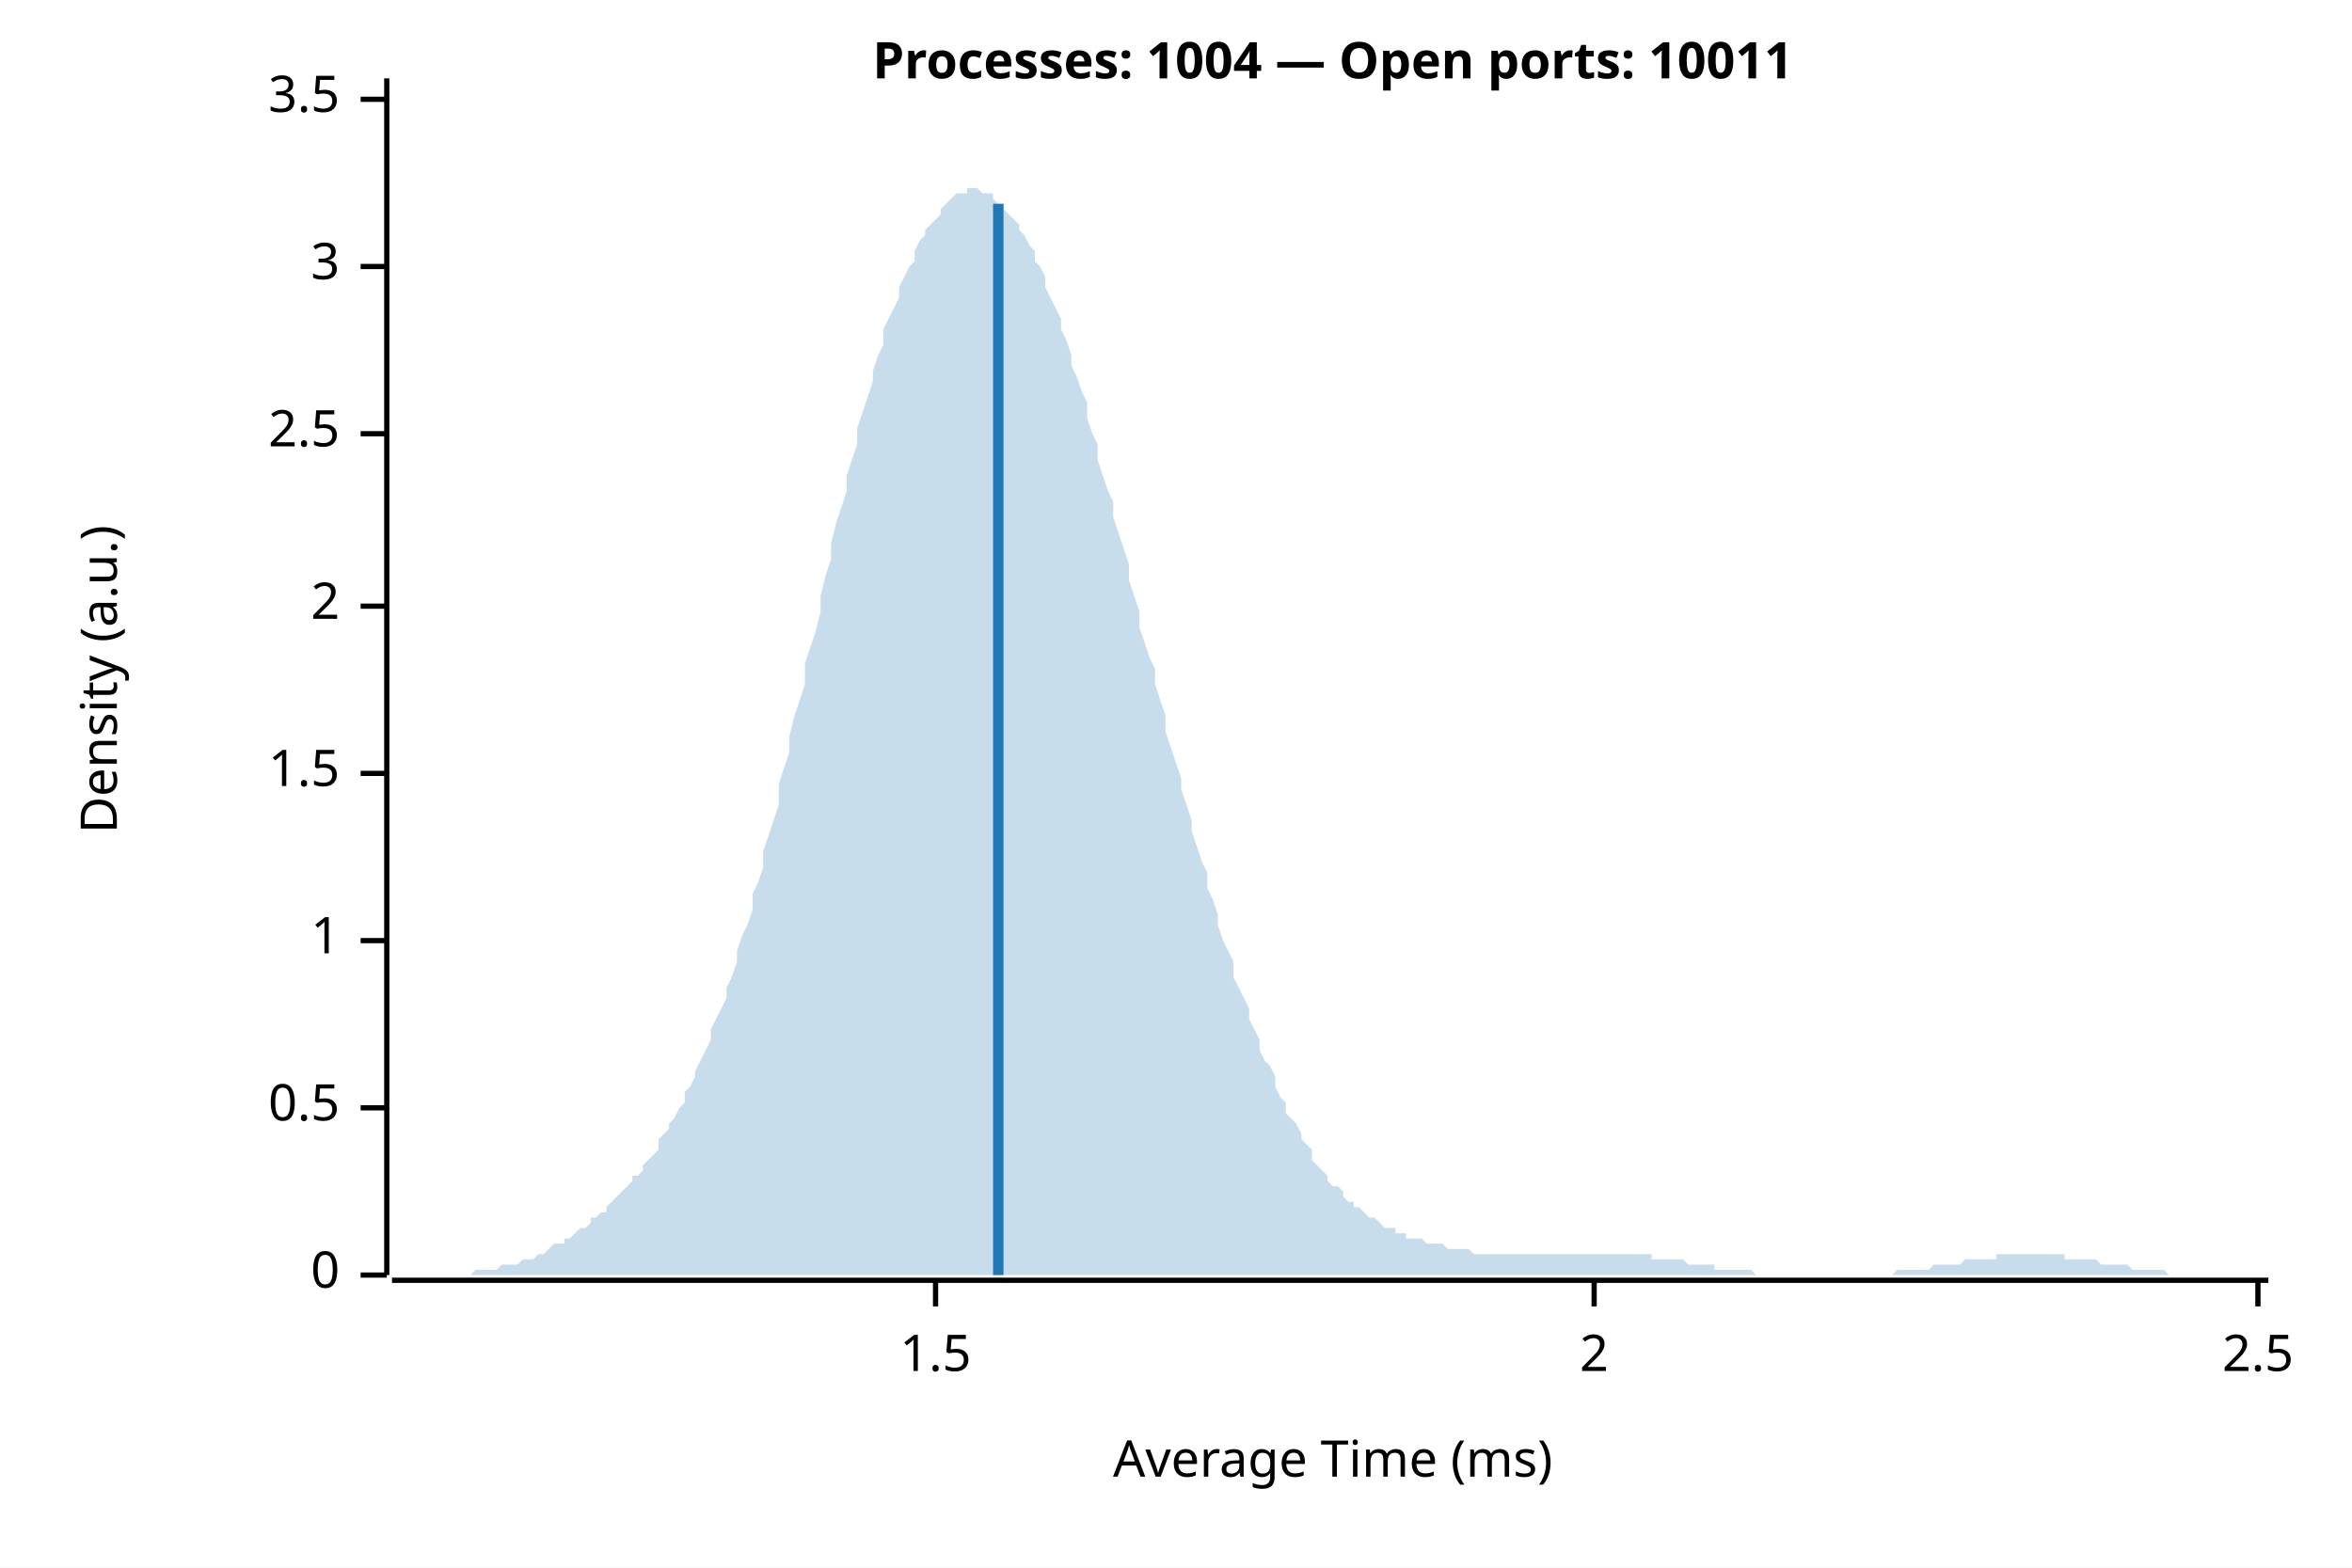
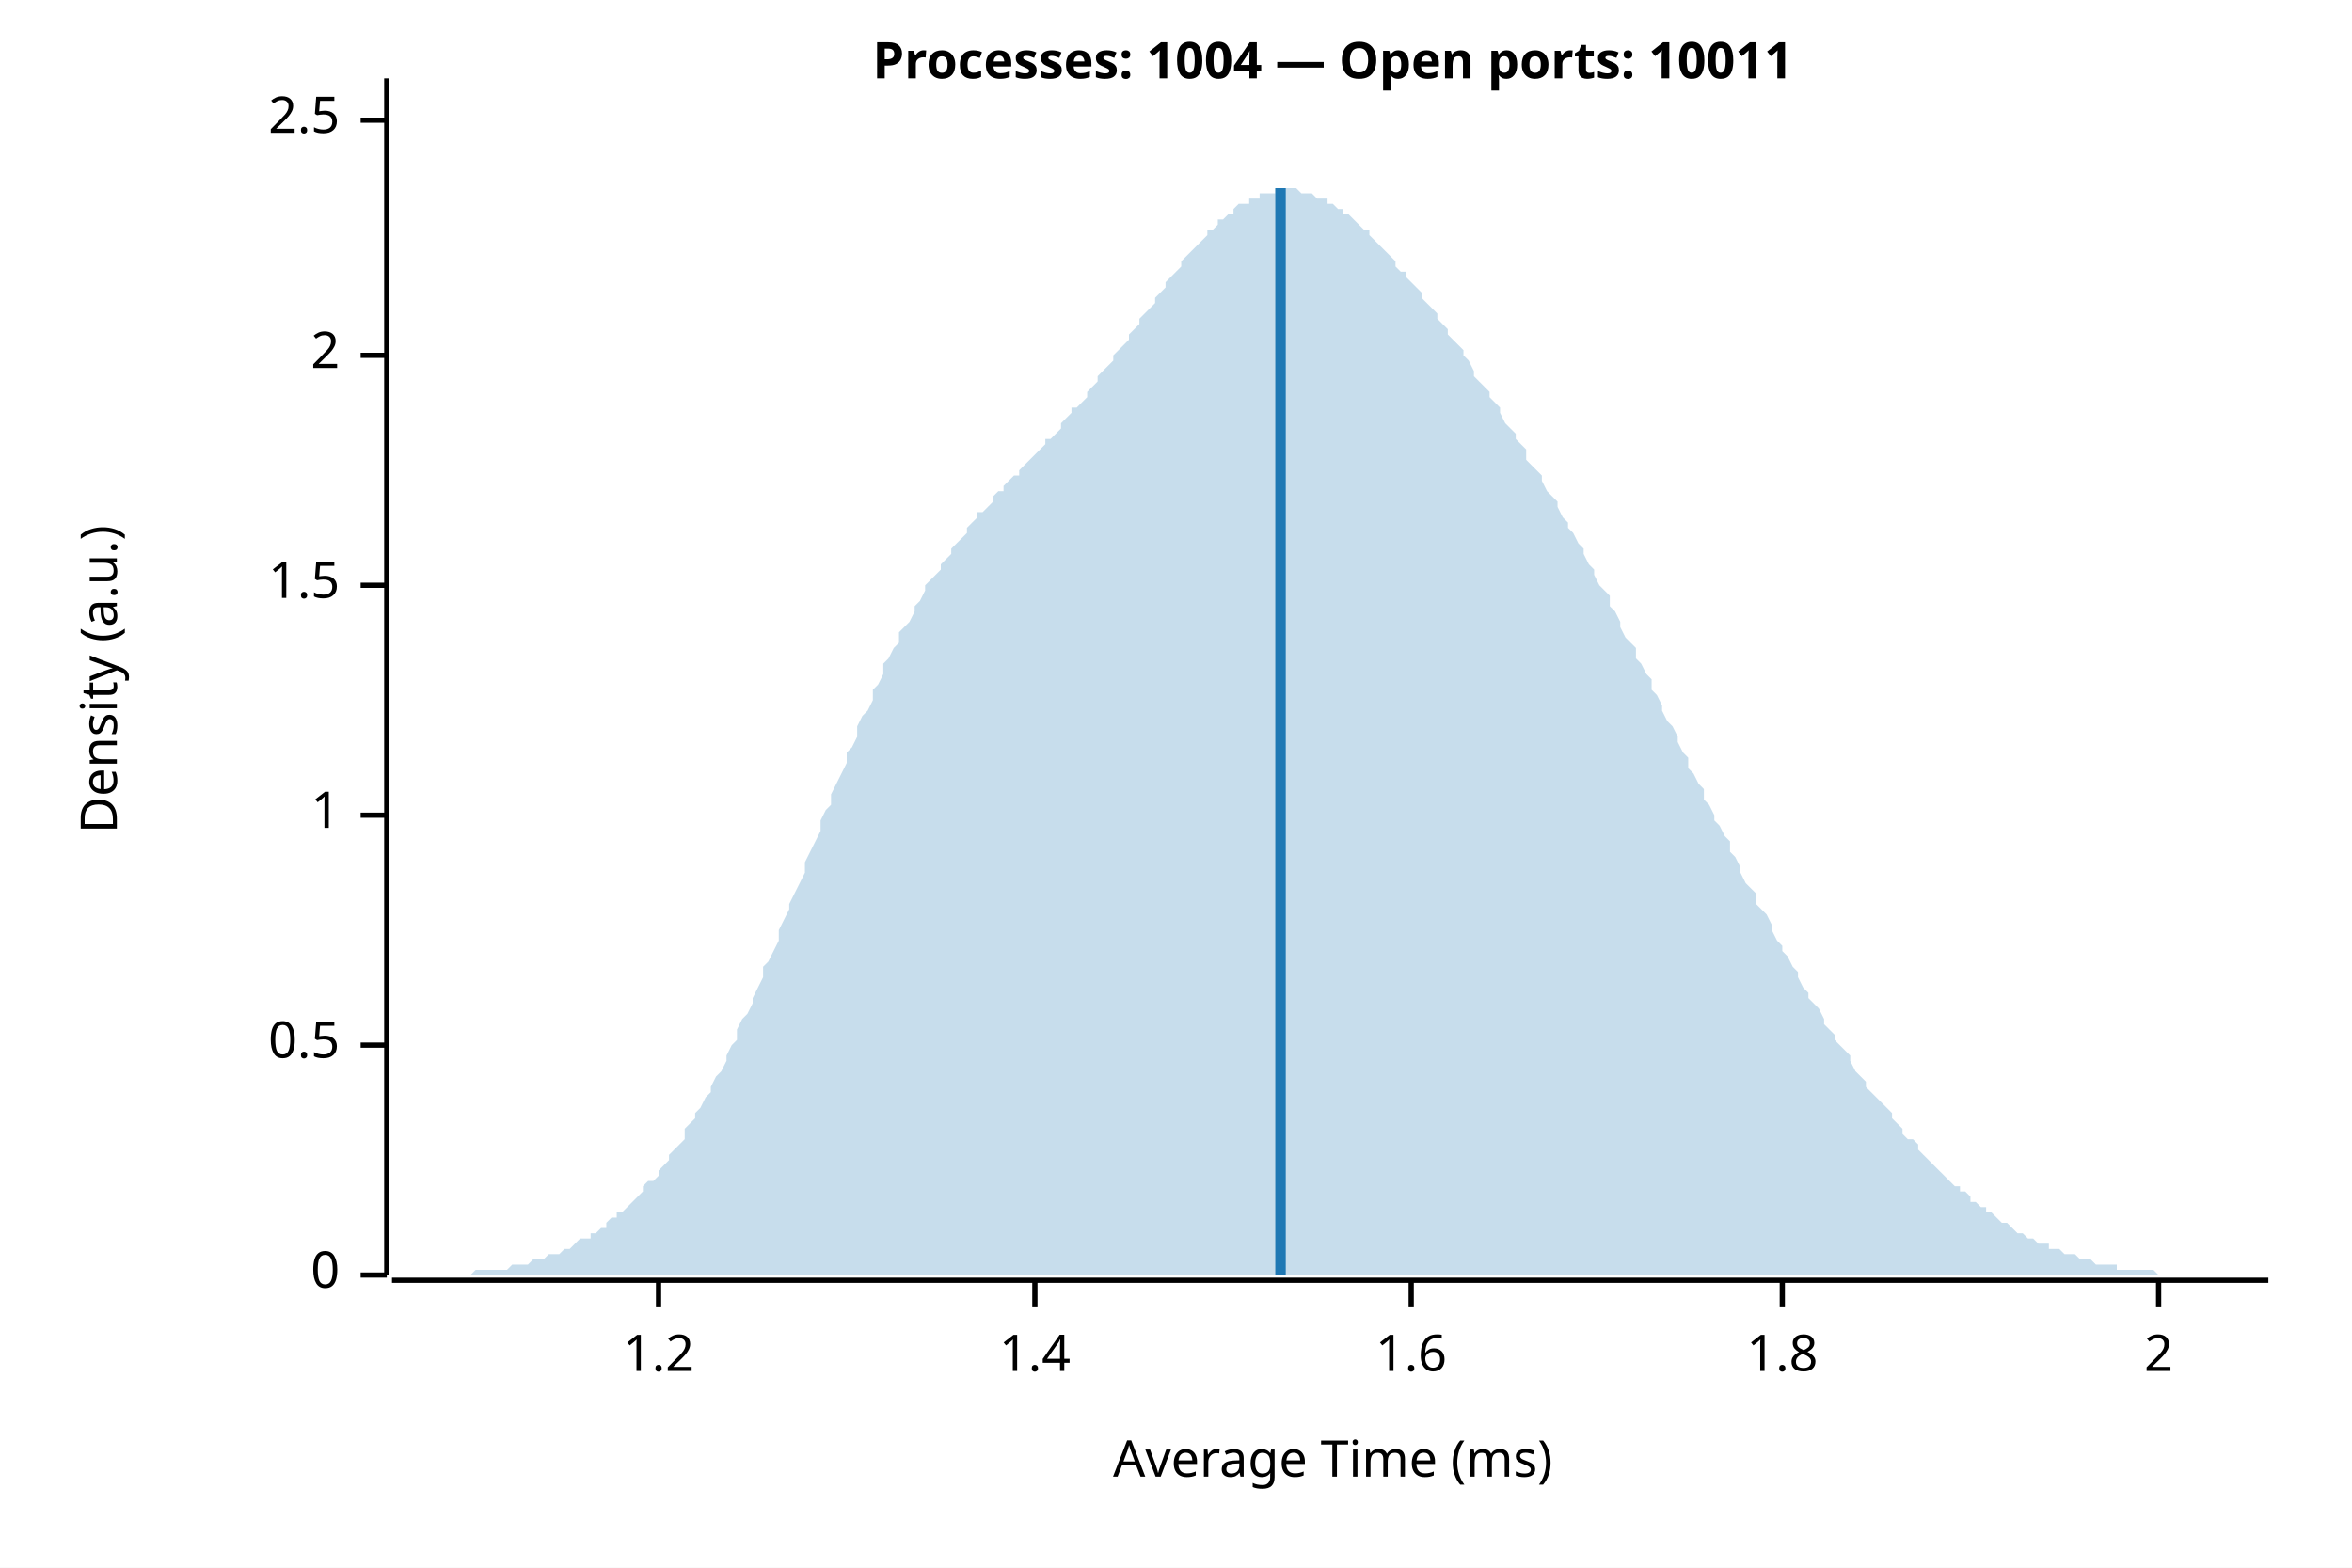
<svg xmlns="http://www.w3.org/2000/svg" width="450" height="300" viewBox="0 0 450 300">
  <rect width="100%" height="100%" fill="white" />
  <text x="255" y="15" font-weight="bold" text-anchor="middle" font-family="sans-serif" font-size="9.677" opacity="1" fill="#000000">Processes: 1004 — Open ports: 10011</text>
  <text x="15" y="130" dy="0.76em" text-anchor="middle" font-family="sans-serif" font-size="9.677" opacity="1" fill="#000000" transform="rotate(270, 15, 130)">
Density (a.u.)
</text>
  <text x="255" y="285" dy="-0.5ex" text-anchor="middle" font-family="sans-serif" font-size="9.677" opacity="1" fill="#000000">
Average Time (ms)
</text>
  <polyline fill="none" opacity="1" stroke="#000000" stroke-width="1" points="74,15 74,244 " />
  <text x="65" y="244" dy="0.5ex" text-anchor="end" font-family="sans-serif" font-size="9.677" opacity="1" fill="#000000">
0
</text>
  <polyline fill="none" opacity="1" stroke="#000000" stroke-width="1" points="69,244 74,244 " />
-   <text x="65" y="212" dy="0.5ex" text-anchor="end" font-family="sans-serif" font-size="9.677" opacity="1" fill="#000000">
+   <text x="65" y="200" dy="0.5ex" text-anchor="end" font-family="sans-serif" font-size="9.677" opacity="1" fill="#000000">
0.5
</text>
-   <polyline fill="none" opacity="1" stroke="#000000" stroke-width="1" points="69,212 74,212 " />
-   <text x="65" y="180" dy="0.5ex" text-anchor="end" font-family="sans-serif" font-size="9.677" opacity="1" fill="#000000">
+   <polyline fill="none" opacity="1" stroke="#000000" stroke-width="1" points="69,200 74,200 " />
+   <text x="65" y="156" dy="0.5ex" text-anchor="end" font-family="sans-serif" font-size="9.677" opacity="1" fill="#000000">
1
</text>
-   <polyline fill="none" opacity="1" stroke="#000000" stroke-width="1" points="69,180 74,180 " />
-   <text x="65" y="148" dy="0.5ex" text-anchor="end" font-family="sans-serif" font-size="9.677" opacity="1" fill="#000000">
+   <polyline fill="none" opacity="1" stroke="#000000" stroke-width="1" points="69,156 74,156 " />
+   <text x="65" y="112" dy="0.5ex" text-anchor="end" font-family="sans-serif" font-size="9.677" opacity="1" fill="#000000">
1.5
</text>
-   <polyline fill="none" opacity="1" stroke="#000000" stroke-width="1" points="69,148 74,148 " />
-   <text x="65" y="116" dy="0.5ex" text-anchor="end" font-family="sans-serif" font-size="9.677" opacity="1" fill="#000000">
+   <polyline fill="none" opacity="1" stroke="#000000" stroke-width="1" points="69,112 74,112 " />
+   <text x="65" y="68" dy="0.5ex" text-anchor="end" font-family="sans-serif" font-size="9.677" opacity="1" fill="#000000">
2
</text>
-   <polyline fill="none" opacity="1" stroke="#000000" stroke-width="1" points="69,116 74,116 " />
-   <text x="65" y="83" dy="0.5ex" text-anchor="end" font-family="sans-serif" font-size="9.677" opacity="1" fill="#000000">
+   <polyline fill="none" opacity="1" stroke="#000000" stroke-width="1" points="69,68 74,68 " />
+   <text x="65" y="23" dy="0.5ex" text-anchor="end" font-family="sans-serif" font-size="9.677" opacity="1" fill="#000000">
2.5
</text>
-   <polyline fill="none" opacity="1" stroke="#000000" stroke-width="1" points="69,83 74,83 " />
-   <text x="65" y="51" dy="0.5ex" text-anchor="end" font-family="sans-serif" font-size="9.677" opacity="1" fill="#000000">
- 3
+   <polyline fill="none" opacity="1" stroke="#000000" stroke-width="1" points="69,23 74,23 " />
+   <polyline fill="none" opacity="1" stroke="#000000" stroke-width="1" points="75,245 434,245 " />
+   <text x="126" y="255" dy="0.76em" text-anchor="middle" font-family="sans-serif" font-size="9.677" opacity="1" fill="#000000">
+ 1.2
</text>
-   <polyline fill="none" opacity="1" stroke="#000000" stroke-width="1" points="69,51 74,51 " />
-   <text x="65" y="19" dy="0.5ex" text-anchor="end" font-family="sans-serif" font-size="9.677" opacity="1" fill="#000000">
- 3.5
+   <polyline fill="none" opacity="1" stroke="#000000" stroke-width="1" points="126,245 126,250 " />
+   <text x="198" y="255" dy="0.76em" text-anchor="middle" font-family="sans-serif" font-size="9.677" opacity="1" fill="#000000">
+ 1.4
</text>
-   <polyline fill="none" opacity="1" stroke="#000000" stroke-width="1" points="69,19 74,19 " />
-   <polyline fill="none" opacity="1" stroke="#000000" stroke-width="1" points="75,245 434,245 " />
-   <text x="179" y="255" dy="0.76em" text-anchor="middle" font-family="sans-serif" font-size="9.677" opacity="1" fill="#000000">
- 1.5
+   <polyline fill="none" opacity="1" stroke="#000000" stroke-width="1" points="198,245 198,250 " />
+   <text x="270" y="255" dy="0.76em" text-anchor="middle" font-family="sans-serif" font-size="9.677" opacity="1" fill="#000000">
+ 1.6
</text>
-   <polyline fill="none" opacity="1" stroke="#000000" stroke-width="1" points="179,245 179,250 " />
-   <text x="305" y="255" dy="0.76em" text-anchor="middle" font-family="sans-serif" font-size="9.677" opacity="1" fill="#000000">
+   <polyline fill="none" opacity="1" stroke="#000000" stroke-width="1" points="270,245 270,250 " />
+   <text x="341" y="255" dy="0.76em" text-anchor="middle" font-family="sans-serif" font-size="9.677" opacity="1" fill="#000000">
+ 1.8
+ </text>
+   <polyline fill="none" opacity="1" stroke="#000000" stroke-width="1" points="341,245 341,250 " />
+   <text x="413" y="255" dy="0.76em" text-anchor="middle" font-family="sans-serif" font-size="9.677" opacity="1" fill="#000000">
2
</text>
-   <polyline fill="none" opacity="1" stroke="#000000" stroke-width="1" points="305,245 305,250 " />
-   <text x="432" y="255" dy="0.76em" text-anchor="middle" font-family="sans-serif" font-size="9.677" opacity="1" fill="#000000">
- 2.5
- </text>
-   <polyline fill="none" opacity="1" stroke="#000000" stroke-width="1" points="432,245 432,250 " />
-   <polygon opacity="0.25" fill="#1F78B4" points="75,244 75,244 76,244 77,244 77,244 78,244 79,244 80,244 80,244 81,244 82,244 82,244 83,244 84,244 85,244 85,244 86,244 87,244 87,244 88,244 89,244 90,244 90,244 91,243 92,243 92,243 93,243 94,243 95,243 95,243 96,242 97,242 98,242 98,242 99,242 100,241 100,241 101,241 102,241 103,240 103,240 104,240 105,239 105,239 106,238 107,238 108,238 108,237 109,237 110,236 110,236 111,235 112,235 113,234 113,233 114,233 115,232 116,232 116,231 117,230 118,229 118,229 119,228 120,227 121,226 121,225 122,225 123,224 123,223 124,222 125,221 126,220 126,218 127,217 128,216 128,215 129,214 130,212 131,211 131,209 132,208 133,206 133,205 134,203 135,201 136,199 136,197 137,195 138,193 139,191 139,189 140,187 141,184 141,182 142,179 143,177 144,174 144,171 145,169 146,166 146,163 147,160 148,157 149,154 149,150 150,147 151,144 151,141 152,137 153,134 154,131 154,127 155,124 156,121 157,117 157,114 158,110 159,107 159,104 160,100 161,97 162,94 162,91 163,88 164,85 164,82 165,79 166,76 167,73 167,71 168,68 169,66 169,63 170,61 171,59 172,57 172,55 173,53 174,51 175,50 175,48 176,46 177,45 177,44 178,43 179,42 180,41 180,40 181,39 182,38 182,38 183,37 184,37 185,37 185,36 186,36 187,36 187,36 188,37 189,37 190,37 190,38 191,39 192,39 192,40 193,41 194,42 195,43 195,44 196,45 197,47 198,48 198,50 199,51 200,53 200,55 201,57 202,59 203,61 203,63 204,65 205,68 205,70 206,72 207,75 208,77 208,80 209,83 210,85 210,88 211,91 212,94 213,96 213,99 214,102 215,105 216,108 216,111 217,114 218,117 218,120 219,123 220,126 221,128 221,131 222,134 223,137 223,140 224,143 225,146 226,149 226,151 227,154 228,157 228,159 229,162 230,165 231,167 231,170 232,172 233,175 233,177 234,180 235,182 236,184 236,187 237,189 238,191 239,193 239,195 240,197 241,199 241,201 242,203 243,204 244,206 244,208 245,210 246,211 246,213 247,214 248,215 249,217 249,218 250,219 251,220 251,222 252,223 253,224 254,225 254,226 255,227 256,227 257,228 257,229 258,230 259,230 259,231 260,231 261,232 262,233 262,233 263,233 264,234 264,234 265,235 266,235 267,235 267,236 268,236 269,236 269,237 270,237 271,237 272,237 272,237 273,238 274,238 275,238 275,238 276,238 277,239 277,239 278,239 279,239 280,239 280,239 281,239 282,240 282,240 283,240 284,240 285,240 285,240 286,240 287,240 287,240 288,240 289,240 290,240 290,240 291,240 292,240 292,240 293,240 294,240 295,240 295,240 296,240 297,240 298,240 298,240 299,240 300,240 300,240 301,240 302,240 303,240 303,240 304,240 305,240 305,240 306,240 307,240 308,240 308,240 309,240 310,240 310,240 311,240 312,240 313,240 313,240 314,240 315,240 316,240 316,241 317,241 318,241 318,241 319,241 320,241 321,241 321,241 322,241 323,242 323,242 324,242 325,242 326,242 326,242 327,242 328,242 328,243 329,243 330,243 331,243 331,243 332,243 333,243 333,243 334,243 335,243 336,244 336,244 337,244 338,244 339,244 339,244 340,244 341,244 341,244 342,244 343,244 344,244 344,244 345,244 346,244 346,244 347,244 348,244 349,244 349,244 350,244 351,244 351,244 352,244 353,244 354,244 354,244 355,244 356,244 357,244 357,244 358,244 359,244 359,244 360,244 361,244 362,244 362,244 363,243 364,243 364,243 365,243 366,243 367,243 367,243 368,243 369,243 369,243 370,242 371,242 372,242 372,242 373,242 374,242 375,242 375,242 376,241 377,241 377,241 378,241 379,241 380,241 380,241 381,241 382,241 382,240 383,240 384,240 385,240 385,240 386,240 387,240 387,240 388,240 389,240 390,240 390,240 391,240 392,240 392,240 393,240 394,240 395,240 395,241 396,241 397,241 398,241 398,241 399,241 400,241 400,241 401,241 402,242 403,242 403,242 404,242 405,242 405,242 406,242 407,242 408,243 408,243 409,243 410,243 410,243 411,243 412,243 413,243 413,243 414,243 415,244 416,244 416,244 417,244 418,244 418,244 419,244 420,244 421,244 421,244 422,244 423,244 423,244 424,244 425,244 426,244 426,244 427,244 428,244 428,244 429,244 430,244 431,244 431,244 432,244 433,244 434,244 434,244 75,244 " />
-   <polyline fill="none" opacity="1" stroke="#1F78B4" stroke-width="2" points="191,244 191,39 " />
+   <polyline fill="none" opacity="1" stroke="#000000" stroke-width="1" points="413,245 413,250 " />
+   <polygon opacity="0.25" fill="#1F78B4" points="75,244 75,244 76,244 77,244 77,244 78,244 79,244 80,244 80,244 81,244 82,244 82,244 83,244 84,244 85,244 85,244 86,244 87,244 87,244 88,244 89,244 90,244 90,244 91,243 92,243 92,243 93,243 94,243 95,243 95,243 96,243 97,243 98,242 98,242 99,242 100,242 100,242 101,242 102,241 103,241 103,241 104,241 105,240 105,240 106,240 107,240 108,239 108,239 109,239 110,238 110,238 111,237 112,237 113,237 113,236 114,236 115,235 116,235 116,234 117,233 118,233 118,232 119,232 120,231 121,230 121,230 122,229 123,228 123,227 124,226 125,226 126,225 126,224 127,223 128,222 128,221 129,220 130,219 131,218 131,216 132,215 133,214 133,213 134,212 135,210 136,209 136,208 137,206 138,205 139,203 139,202 140,200 141,199 141,197 142,195 143,194 144,192 144,191 145,189 146,187 146,185 147,184 148,182 149,180 149,178 150,176 151,174 151,173 152,171 153,169 154,167 154,165 155,163 156,161 157,159 157,157 158,155 159,154 159,152 160,150 161,148 162,146 162,144 163,143 164,141 164,139 165,137 166,136 167,134 167,132 168,131 169,129 169,127 170,126 171,124 172,123 172,121 173,120 174,119 175,117 175,116 176,115 177,113 177,112 178,111 179,110 180,109 180,108 181,107 182,106 182,105 183,104 184,103 185,102 185,101 186,100 187,99 187,98 188,98 189,97 190,96 190,95 191,94 192,94 192,93 193,92 194,91 195,91 195,90 196,89 197,88 198,87 198,87 199,86 200,85 200,84 201,84 202,83 203,82 203,81 204,80 205,79 205,78 206,78 207,77 208,76 208,75 209,74 210,73 210,72 211,71 212,70 213,69 213,68 214,67 215,66 216,65 216,64 217,63 218,62 218,61 219,60 220,59 221,58 221,57 222,56 223,55 223,54 224,53 225,52 226,51 226,50 227,49 228,48 228,48 229,47 230,46 231,45 231,44 232,44 233,43 233,42 234,42 235,41 236,41 236,40 237,39 238,39 239,39 239,38 240,38 241,38 241,37 242,37 243,37 244,37 244,36 245,36 246,36 246,36 247,36 248,36 249,37 249,37 250,37 251,37 251,37 252,38 253,38 254,38 254,39 255,39 256,40 257,40 257,41 258,41 259,42 259,42 260,43 261,44 262,44 262,45 263,46 264,47 264,47 265,48 266,49 267,50 267,51 268,52 269,52 269,53 270,54 271,55 272,56 272,57 273,58 274,59 275,60 275,61 276,62 277,63 277,64 278,65 279,66 280,67 280,68 281,69 282,71 282,72 283,73 284,74 285,75 285,76 286,77 287,78 287,79 288,81 289,82 290,83 290,84 291,85 292,86 292,88 293,89 294,90 295,91 295,92 296,94 297,95 298,96 298,97 299,99 300,100 300,101 301,102 302,104 303,105 303,106 304,108 305,109 305,110 306,112 307,113 308,114 308,116 309,117 310,119 310,120 311,122 312,123 313,124 313,126 314,127 315,129 316,130 316,132 317,133 318,135 318,136 319,138 320,139 321,141 321,142 322,144 323,145 323,147 324,148 325,150 326,151 326,153 327,154 328,156 328,157 329,158 330,160 331,161 331,163 332,164 333,166 333,167 334,169 335,170 336,171 336,173 337,174 338,175 339,177 339,178 340,180 341,181 341,182 342,183 343,185 344,186 344,187 345,189 346,190 346,191 347,192 348,193 349,195 349,196 350,197 351,198 351,199 352,200 353,201 354,202 354,203 355,205 356,206 357,207 357,208 358,209 359,210 359,210 360,211 361,212 362,213 362,214 363,215 364,216 364,217 365,218 366,218 367,219 367,220 368,221 369,222 369,222 370,223 371,224 372,225 372,225 373,226 374,227 375,227 375,228 376,228 377,229 377,230 378,230 379,231 380,231 380,232 381,232 382,233 382,233 383,234 384,234 385,235 385,235 386,236 387,236 387,236 388,237 389,237 390,238 390,238 391,238 392,238 392,239 393,239 394,239 395,240 395,240 396,240 397,240 398,241 398,241 399,241 400,241 400,241 401,242 402,242 403,242 403,242 404,242 405,242 405,243 406,243 407,243 408,243 408,243 409,243 410,243 410,243 411,243 412,243 413,244 413,244 414,244 415,244 416,244 416,244 417,244 418,244 418,244 419,244 420,244 421,244 421,244 422,244 423,244 423,244 424,244 425,244 426,244 426,244 427,244 428,244 428,244 429,244 430,244 431,244 431,244 432,244 433,244 434,244 434,244 75,244 " />
+   <polyline fill="none" opacity="1" stroke="#1F78B4" stroke-width="2" points="245,244 245,36 " />
</svg>
